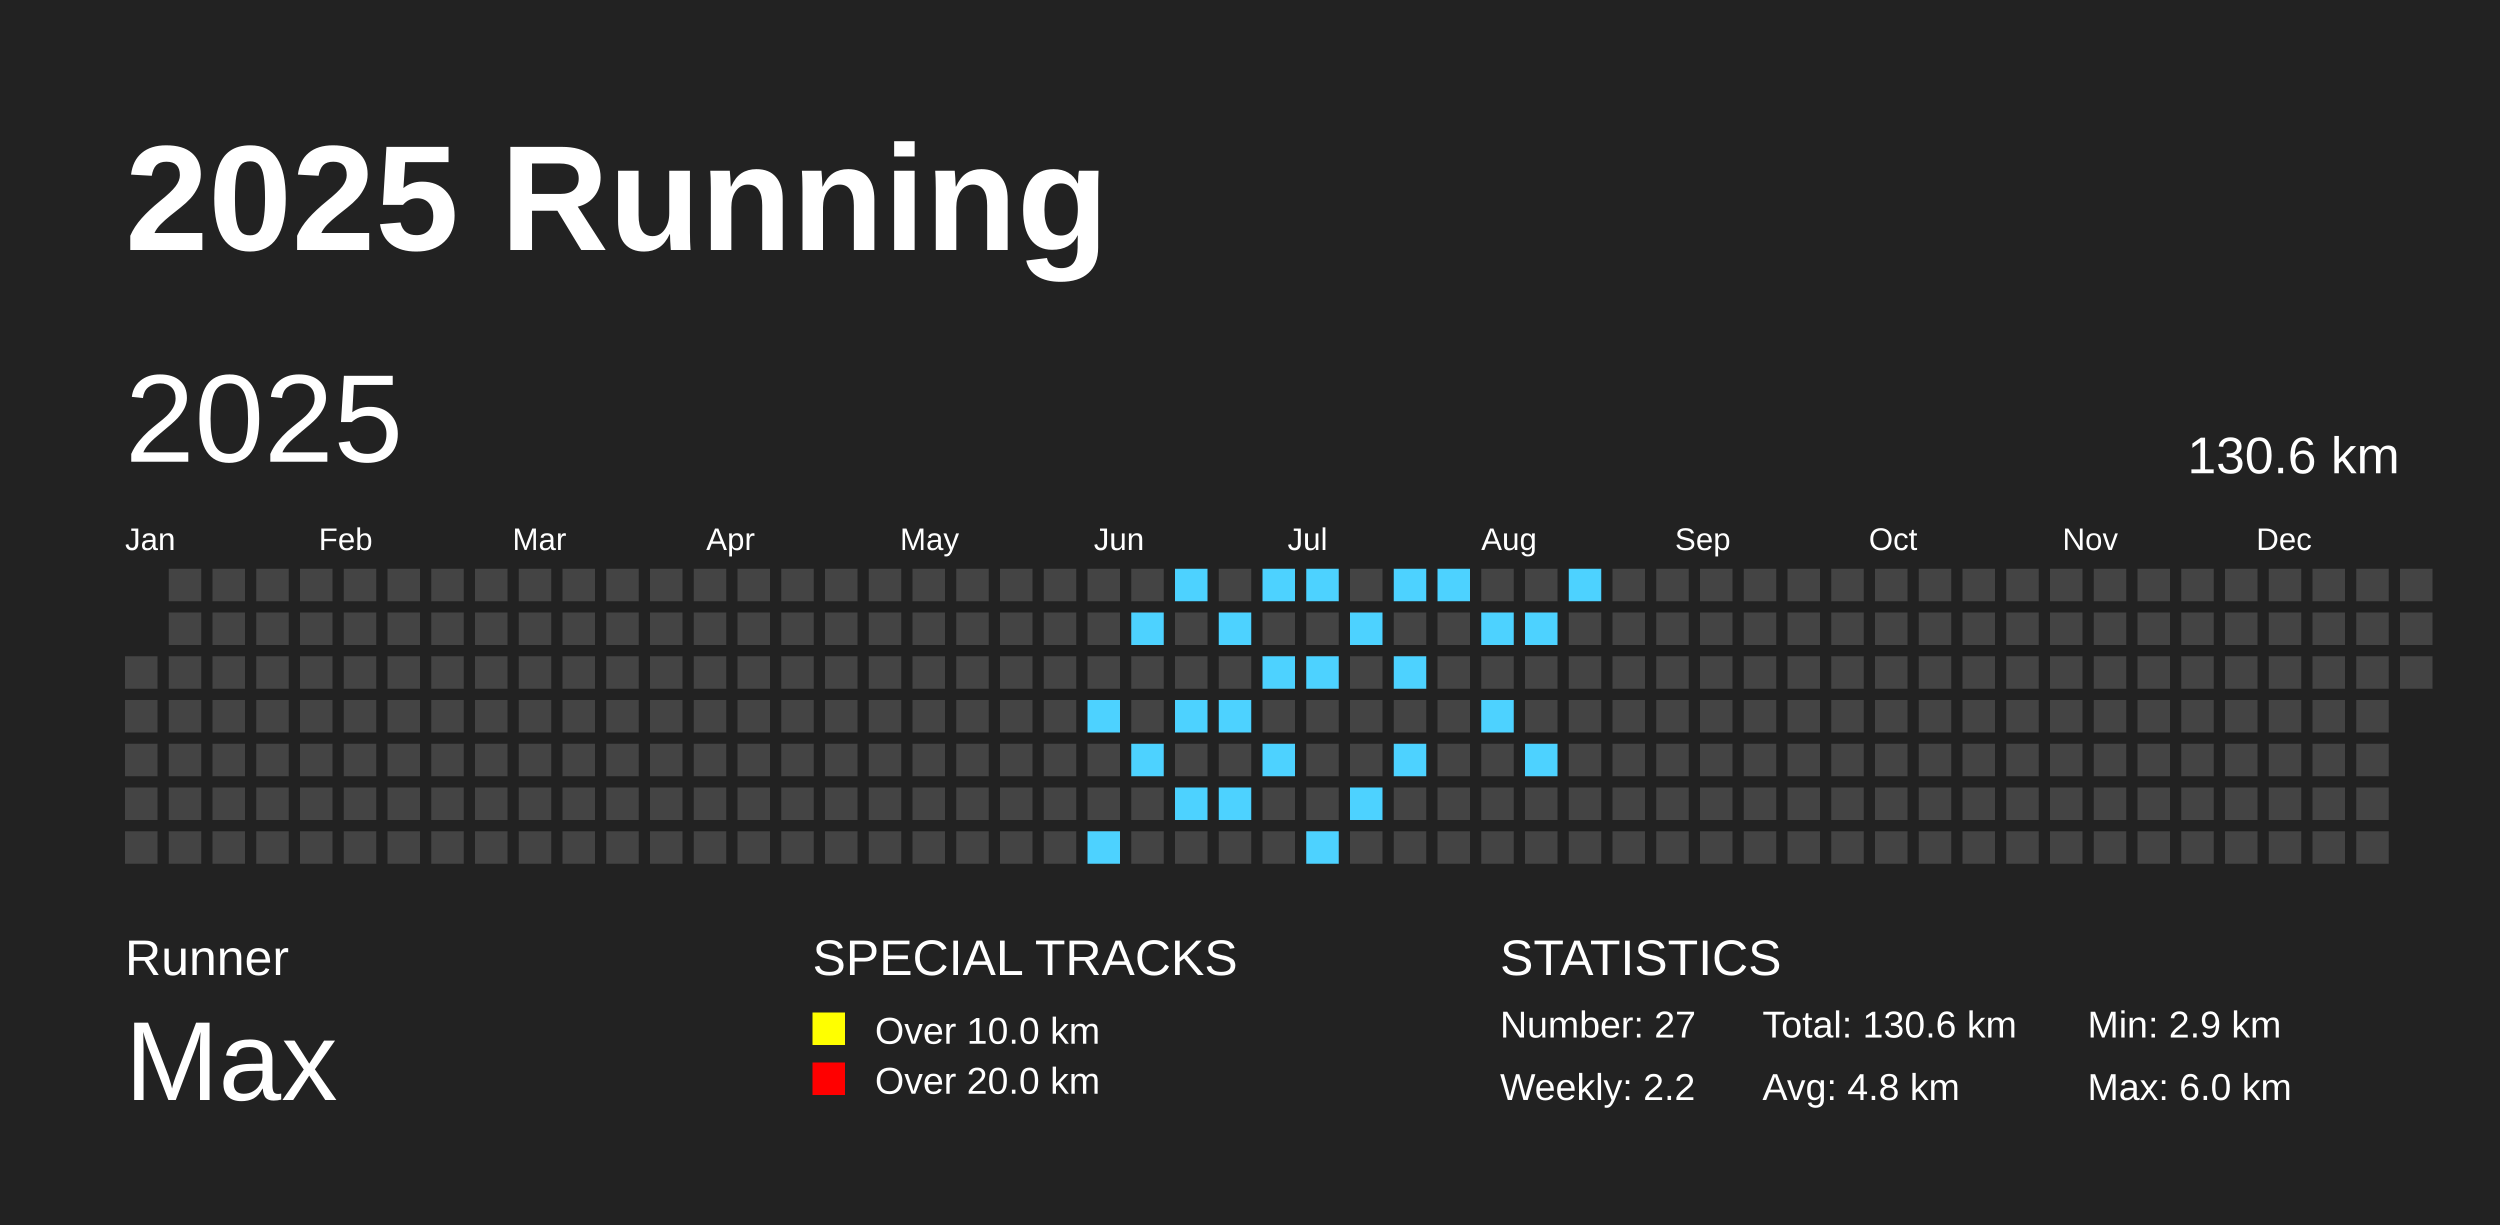
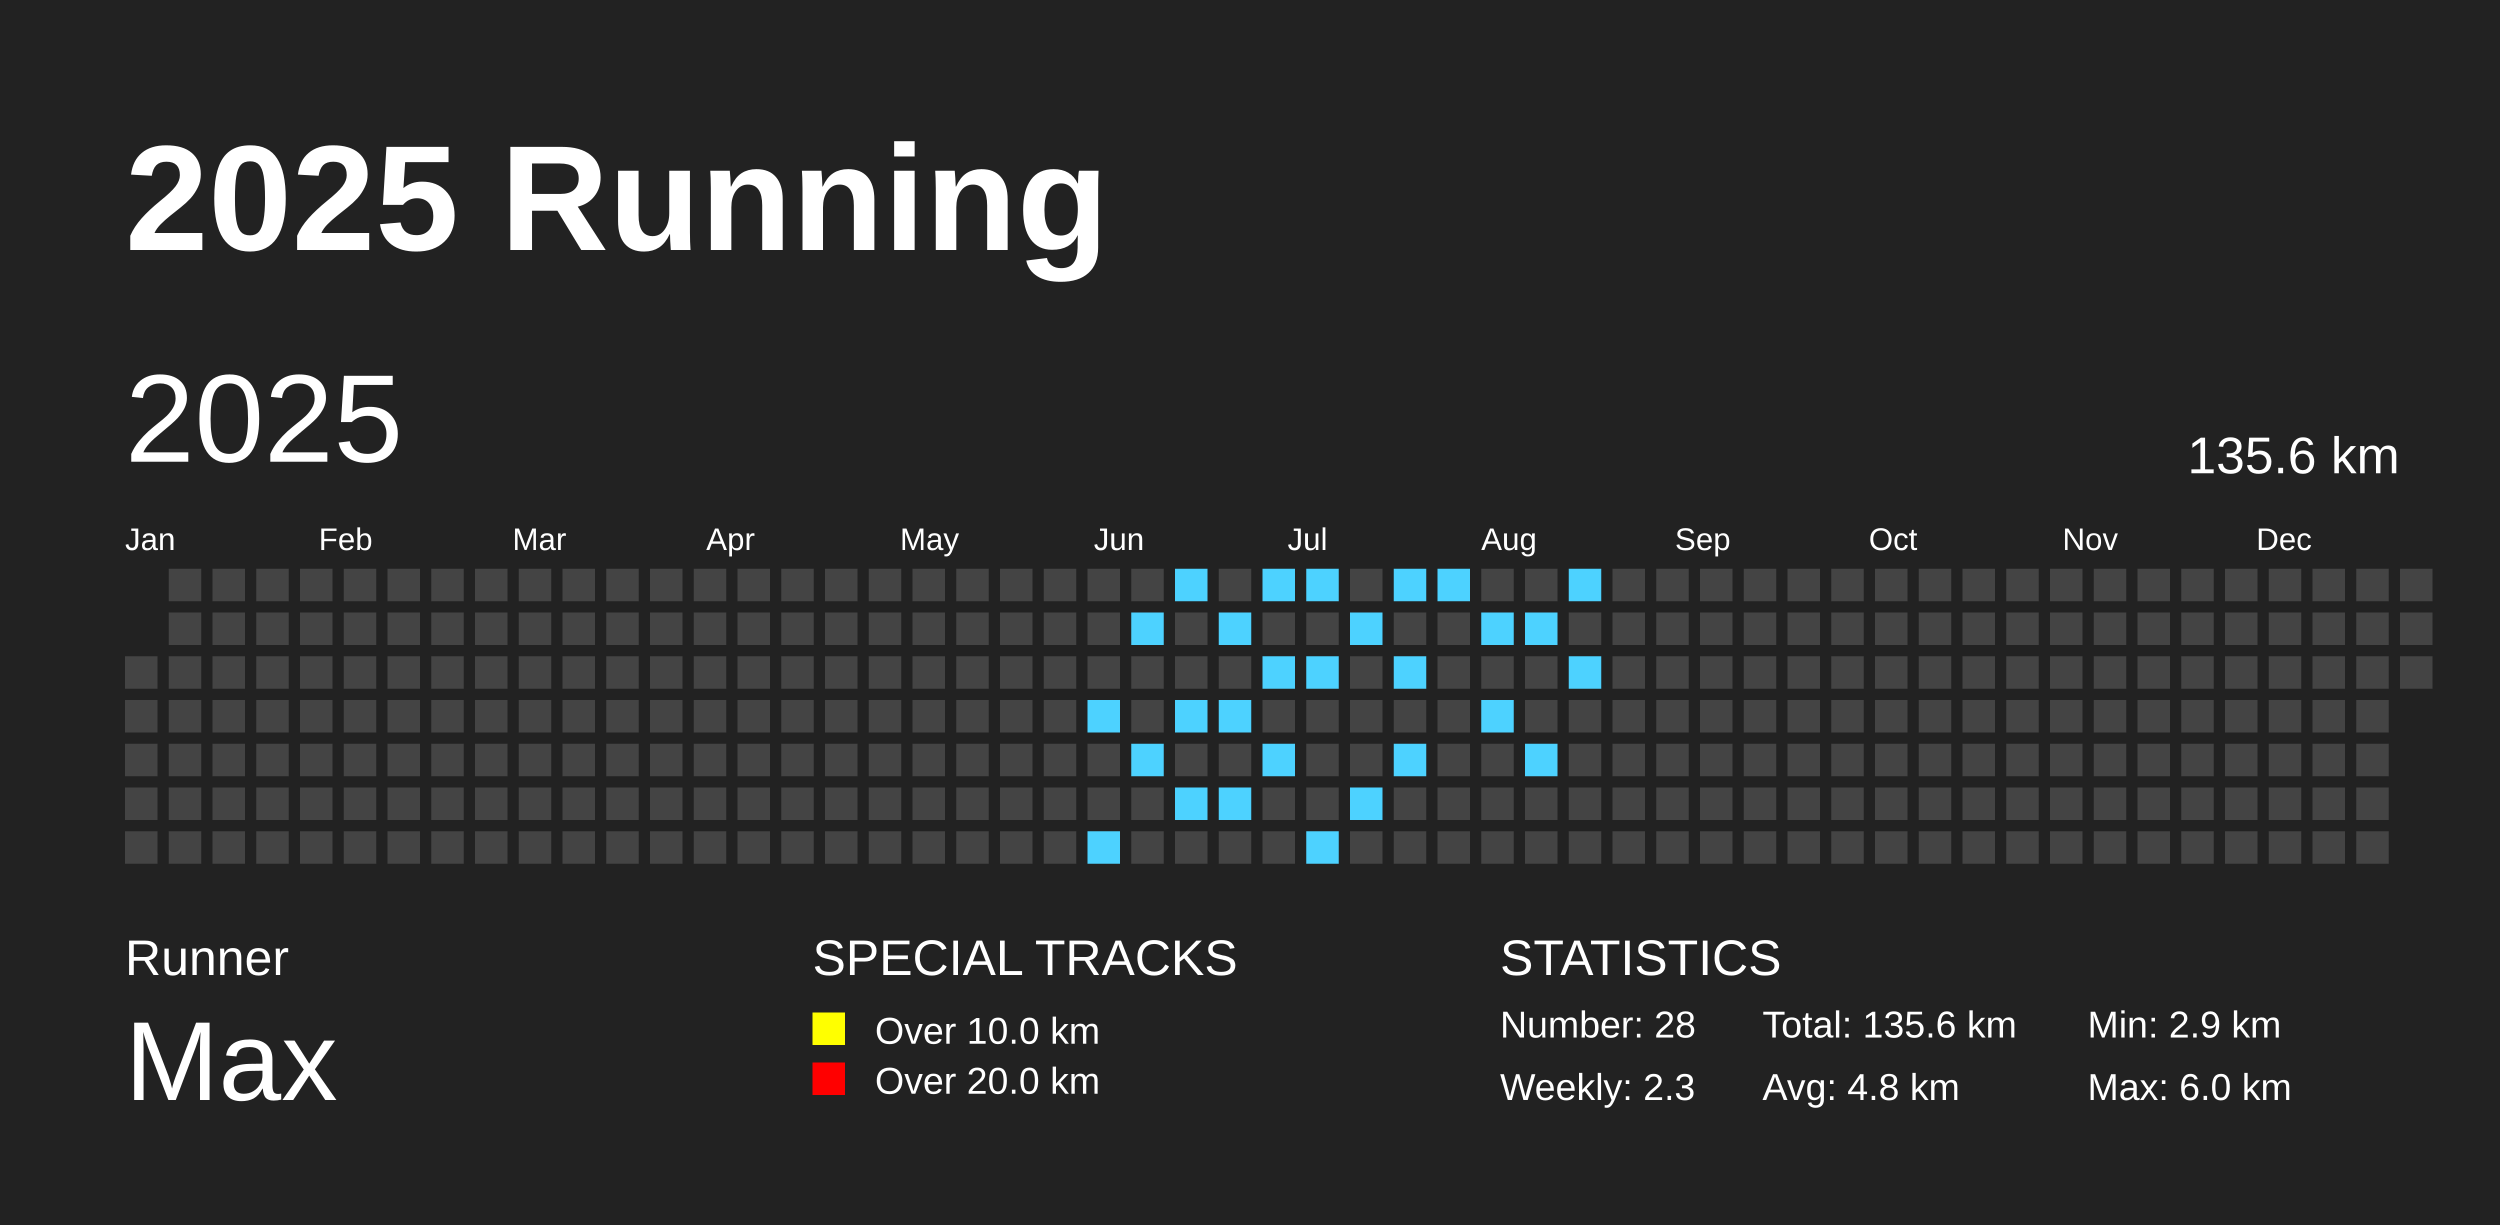
<svg xmlns="http://www.w3.org/2000/svg" baseProfile="full" height="98mm" version="1.1" viewBox="0,0,200,98" width="200mm">
  <defs />
  <rect fill="#222222" height="98" width="200" x="0" y="0" />
  <text fill="#FFFFFF" style="font-size:12px; font-family:Arial; font-weight:bold;" x="10" y="20">2025 Running</text>
  <text fill="#FFFFFF" style="font-size:4px; font-family:Arial" x="10" y="78">Runner</text>
  <text fill="#FFFFFF" style="font-size:9px; font-family:Arial" x="10" y="88">Max</text>
  <text fill="#FFFFFF" style="font-size:4px; font-family:Arial" x="65" y="78">SPECIAL TRACKS</text>
  <rect fill="yellow" height="2.6" width="2.6" x="65" y="81" />
  <text fill="#FFFFFF" style="font-size:3px; font-family:Arial" x="70" y="83.5">Over 10.0 km</text>
  <rect fill="red" height="2.6" width="2.6" x="65" y="85" />
  <text fill="#FFFFFF" style="font-size:3px; font-family:Arial" x="70" y="87.5">Over 20.0 km</text>
  <text fill="#FFFFFF" style="font-size:4px; font-family:Arial" x="120" y="78">STATISTICS</text>
-   <text fill="#FFFFFF" style="font-size:3px; font-family:Arial" x="120" y="83">Number: 27</text>
-   <text fill="#FFFFFF" style="font-size:3px; font-family:Arial" x="120" y="88">Weekly: 2.2</text>
-   <text fill="#FFFFFF" style="font-size:3px; font-family:Arial" x="141" y="83">Total: 130.6 km</text>
+   <text fill="#FFFFFF" style="font-size:3px; font-family:Arial" x="120" y="83">Number: 28</text>
+   <text fill="#FFFFFF" style="font-size:3px; font-family:Arial" x="120" y="88">Weekly: 2.3</text>
+   <text fill="#FFFFFF" style="font-size:3px; font-family:Arial" x="141" y="83">Total: 135.6 km</text>
  <text fill="#FFFFFF" style="font-size:3px; font-family:Arial" x="141" y="88">Avg: 4.8 km</text>
  <text fill="#FFFFFF" style="font-size:3px; font-family:Arial" x="167" y="83">Min: 2.9 km</text>
  <text fill="#FFFFFF" style="font-size:3px; font-family:Arial" x="167" y="88">Max: 6.0 km</text>
  <text dominant-baseline="hanging" fill="#FFFFFF" style="font-size:10.0px; font-family:Arial;" x="10" y="30">2025</text>
-   <text dominant-baseline="hanging" fill="#FFFFFF" style="font-size:4.125px; font-family:Arial;" x="175" y="35">130.6 km</text>
+   <text dominant-baseline="hanging" fill="#FFFFFF" style="font-size:4.125px; font-family:Arial;" x="175" y="35">135.6 km</text>
  <text fill="#FFFFFF" style="font-size:2.5px; font-family:Arial" x="10.0" y="44">Jan</text>
  <text fill="#FFFFFF" style="font-size:2.5px; font-family:Arial" x="25.5" y="44">Feb</text>
  <text fill="#FFFFFF" style="font-size:2.5px; font-family:Arial" x="41.0" y="44">Mar</text>
  <text fill="#FFFFFF" style="font-size:2.5px; font-family:Arial" x="56.5" y="44">Apr</text>
  <text fill="#FFFFFF" style="font-size:2.5px; font-family:Arial" x="72.0" y="44">May</text>
  <text fill="#FFFFFF" style="font-size:2.5px; font-family:Arial" x="87.5" y="44">Jun</text>
  <text fill="#FFFFFF" style="font-size:2.5px; font-family:Arial" x="103.0" y="44">Jul</text>
  <text fill="#FFFFFF" style="font-size:2.5px; font-family:Arial" x="118.5" y="44">Aug</text>
  <text fill="#FFFFFF" style="font-size:2.5px; font-family:Arial" x="134.0" y="44">Sep</text>
  <text fill="#FFFFFF" style="font-size:2.5px; font-family:Arial" x="149.5" y="44">Oct</text>
  <text fill="#FFFFFF" style="font-size:2.5px; font-family:Arial" x="165.0" y="44">Nov</text>
  <text fill="#FFFFFF" style="font-size:2.5px; font-family:Arial" x="180.5" y="44">Dec</text>
  <rect fill="#444444" height="2.6" width="2.6" x="10.0" y="52.5" />
  <rect fill="#444444" height="2.6" width="2.6" x="10.0" y="56.0" />
  <rect fill="#444444" height="2.6" width="2.6" x="10.0" y="59.5" />
  <rect fill="#444444" height="2.6" width="2.6" x="10.0" y="63.0" />
  <rect fill="#444444" height="2.6" width="2.6" x="10.0" y="66.5" />
  <rect fill="#444444" height="2.6" width="2.6" x="13.5" y="45.5" />
  <rect fill="#444444" height="2.6" width="2.6" x="13.5" y="49.0" />
  <rect fill="#444444" height="2.6" width="2.6" x="13.5" y="52.5" />
  <rect fill="#444444" height="2.6" width="2.6" x="13.5" y="56.0" />
  <rect fill="#444444" height="2.6" width="2.6" x="13.5" y="59.5" />
  <rect fill="#444444" height="2.6" width="2.6" x="13.5" y="63.0" />
  <rect fill="#444444" height="2.6" width="2.6" x="13.5" y="66.5" />
  <rect fill="#444444" height="2.6" width="2.6" x="17.0" y="45.5" />
  <rect fill="#444444" height="2.6" width="2.6" x="17.0" y="49.0" />
  <rect fill="#444444" height="2.6" width="2.6" x="17.0" y="52.5" />
  <rect fill="#444444" height="2.6" width="2.6" x="17.0" y="56.0" />
  <rect fill="#444444" height="2.6" width="2.6" x="17.0" y="59.5" />
  <rect fill="#444444" height="2.6" width="2.6" x="17.0" y="63.0" />
  <rect fill="#444444" height="2.6" width="2.6" x="17.0" y="66.5" />
  <rect fill="#444444" height="2.6" width="2.6" x="20.5" y="45.5" />
  <rect fill="#444444" height="2.6" width="2.6" x="20.5" y="49.0" />
  <rect fill="#444444" height="2.6" width="2.6" x="20.5" y="52.5" />
  <rect fill="#444444" height="2.6" width="2.6" x="20.5" y="56.0" />
  <rect fill="#444444" height="2.6" width="2.6" x="20.5" y="59.5" />
  <rect fill="#444444" height="2.6" width="2.6" x="20.5" y="63.0" />
  <rect fill="#444444" height="2.6" width="2.6" x="20.5" y="66.5" />
  <rect fill="#444444" height="2.6" width="2.6" x="24.0" y="45.5" />
  <rect fill="#444444" height="2.6" width="2.6" x="24.0" y="49.0" />
  <rect fill="#444444" height="2.6" width="2.6" x="24.0" y="52.5" />
  <rect fill="#444444" height="2.6" width="2.6" x="24.0" y="56.0" />
  <rect fill="#444444" height="2.6" width="2.6" x="24.0" y="59.5" />
  <rect fill="#444444" height="2.6" width="2.6" x="24.0" y="63.0" />
  <rect fill="#444444" height="2.6" width="2.6" x="24.0" y="66.5" />
  <rect fill="#444444" height="2.6" width="2.6" x="27.5" y="45.5" />
  <rect fill="#444444" height="2.6" width="2.6" x="27.5" y="49.0" />
  <rect fill="#444444" height="2.6" width="2.6" x="27.5" y="52.5" />
  <rect fill="#444444" height="2.6" width="2.6" x="27.5" y="56.0" />
  <rect fill="#444444" height="2.6" width="2.6" x="27.5" y="59.5" />
  <rect fill="#444444" height="2.6" width="2.6" x="27.5" y="63.0" />
  <rect fill="#444444" height="2.6" width="2.6" x="27.5" y="66.5" />
  <rect fill="#444444" height="2.6" width="2.6" x="31.0" y="45.5" />
  <rect fill="#444444" height="2.6" width="2.6" x="31.0" y="49.0" />
  <rect fill="#444444" height="2.6" width="2.6" x="31.0" y="52.5" />
  <rect fill="#444444" height="2.6" width="2.6" x="31.0" y="56.0" />
  <rect fill="#444444" height="2.6" width="2.6" x="31.0" y="59.5" />
  <rect fill="#444444" height="2.6" width="2.6" x="31.0" y="63.0" />
  <rect fill="#444444" height="2.6" width="2.6" x="31.0" y="66.5" />
  <rect fill="#444444" height="2.6" width="2.6" x="34.5" y="45.5" />
  <rect fill="#444444" height="2.6" width="2.6" x="34.5" y="49.0" />
  <rect fill="#444444" height="2.6" width="2.6" x="34.5" y="52.5" />
  <rect fill="#444444" height="2.6" width="2.6" x="34.5" y="56.0" />
  <rect fill="#444444" height="2.6" width="2.6" x="34.5" y="59.5" />
  <rect fill="#444444" height="2.6" width="2.6" x="34.5" y="63.0" />
  <rect fill="#444444" height="2.6" width="2.6" x="34.5" y="66.5" />
  <rect fill="#444444" height="2.6" width="2.6" x="38.0" y="45.5" />
  <rect fill="#444444" height="2.6" width="2.6" x="38.0" y="49.0" />
  <rect fill="#444444" height="2.6" width="2.6" x="38.0" y="52.5" />
  <rect fill="#444444" height="2.6" width="2.6" x="38.0" y="56.0" />
  <rect fill="#444444" height="2.6" width="2.6" x="38.0" y="59.5" />
  <rect fill="#444444" height="2.6" width="2.6" x="38.0" y="63.0" />
  <rect fill="#444444" height="2.6" width="2.6" x="38.0" y="66.5" />
  <rect fill="#444444" height="2.6" width="2.6" x="41.5" y="45.5" />
  <rect fill="#444444" height="2.6" width="2.6" x="41.5" y="49.0" />
  <rect fill="#444444" height="2.6" width="2.6" x="41.5" y="52.5" />
  <rect fill="#444444" height="2.6" width="2.6" x="41.5" y="56.0" />
  <rect fill="#444444" height="2.6" width="2.6" x="41.5" y="59.5" />
  <rect fill="#444444" height="2.6" width="2.6" x="41.5" y="63.0" />
  <rect fill="#444444" height="2.6" width="2.6" x="41.5" y="66.5" />
  <rect fill="#444444" height="2.6" width="2.6" x="45.0" y="45.5" />
  <rect fill="#444444" height="2.6" width="2.6" x="45.0" y="49.0" />
  <rect fill="#444444" height="2.6" width="2.6" x="45.0" y="52.5" />
  <rect fill="#444444" height="2.6" width="2.6" x="45.0" y="56.0" />
  <rect fill="#444444" height="2.6" width="2.6" x="45.0" y="59.5" />
  <rect fill="#444444" height="2.6" width="2.6" x="45.0" y="63.0" />
  <rect fill="#444444" height="2.6" width="2.6" x="45.0" y="66.5" />
  <rect fill="#444444" height="2.6" width="2.6" x="48.5" y="45.5" />
  <rect fill="#444444" height="2.6" width="2.6" x="48.5" y="49.0" />
  <rect fill="#444444" height="2.6" width="2.6" x="48.5" y="52.5" />
  <rect fill="#444444" height="2.6" width="2.6" x="48.5" y="56.0" />
  <rect fill="#444444" height="2.6" width="2.6" x="48.5" y="59.5" />
  <rect fill="#444444" height="2.6" width="2.6" x="48.5" y="63.0" />
  <rect fill="#444444" height="2.6" width="2.6" x="48.5" y="66.5" />
  <rect fill="#444444" height="2.6" width="2.6" x="52.0" y="45.5" />
  <rect fill="#444444" height="2.6" width="2.6" x="52.0" y="49.0" />
  <rect fill="#444444" height="2.6" width="2.6" x="52.0" y="52.5" />
  <rect fill="#444444" height="2.6" width="2.6" x="52.0" y="56.0" />
  <rect fill="#444444" height="2.6" width="2.6" x="52.0" y="59.5" />
  <rect fill="#444444" height="2.6" width="2.6" x="52.0" y="63.0" />
  <rect fill="#444444" height="2.6" width="2.6" x="52.0" y="66.5" />
  <rect fill="#444444" height="2.6" width="2.6" x="55.5" y="45.5" />
  <rect fill="#444444" height="2.6" width="2.6" x="55.5" y="49.0" />
  <rect fill="#444444" height="2.6" width="2.6" x="55.5" y="52.5" />
  <rect fill="#444444" height="2.6" width="2.6" x="55.5" y="56.0" />
  <rect fill="#444444" height="2.6" width="2.6" x="55.5" y="59.5" />
  <rect fill="#444444" height="2.6" width="2.6" x="55.5" y="63.0" />
  <rect fill="#444444" height="2.6" width="2.6" x="55.5" y="66.5" />
  <rect fill="#444444" height="2.6" width="2.6" x="59.0" y="45.5" />
  <rect fill="#444444" height="2.6" width="2.6" x="59.0" y="49.0" />
  <rect fill="#444444" height="2.6" width="2.6" x="59.0" y="52.5" />
  <rect fill="#444444" height="2.6" width="2.6" x="59.0" y="56.0" />
  <rect fill="#444444" height="2.6" width="2.6" x="59.0" y="59.5" />
  <rect fill="#444444" height="2.6" width="2.6" x="59.0" y="63.0" />
  <rect fill="#444444" height="2.6" width="2.6" x="59.0" y="66.5" />
  <rect fill="#444444" height="2.6" width="2.6" x="62.5" y="45.5" />
  <rect fill="#444444" height="2.6" width="2.6" x="62.5" y="49.0" />
  <rect fill="#444444" height="2.6" width="2.6" x="62.5" y="52.5" />
  <rect fill="#444444" height="2.6" width="2.6" x="62.5" y="56.0" />
  <rect fill="#444444" height="2.6" width="2.6" x="62.5" y="59.5" />
  <rect fill="#444444" height="2.6" width="2.6" x="62.5" y="63.0" />
  <rect fill="#444444" height="2.6" width="2.6" x="62.5" y="66.5" />
  <rect fill="#444444" height="2.6" width="2.6" x="66.0" y="45.5" />
  <rect fill="#444444" height="2.6" width="2.6" x="66.0" y="49.0" />
  <rect fill="#444444" height="2.6" width="2.6" x="66.0" y="52.5" />
  <rect fill="#444444" height="2.6" width="2.6" x="66.0" y="56.0" />
  <rect fill="#444444" height="2.6" width="2.6" x="66.0" y="59.5" />
  <rect fill="#444444" height="2.6" width="2.6" x="66.0" y="63.0" />
  <rect fill="#444444" height="2.6" width="2.6" x="66.0" y="66.5" />
  <rect fill="#444444" height="2.6" width="2.6" x="69.5" y="45.5" />
  <rect fill="#444444" height="2.6" width="2.6" x="69.5" y="49.0" />
  <rect fill="#444444" height="2.6" width="2.6" x="69.5" y="52.5" />
  <rect fill="#444444" height="2.6" width="2.6" x="69.5" y="56.0" />
  <rect fill="#444444" height="2.6" width="2.6" x="69.5" y="59.5" />
  <rect fill="#444444" height="2.6" width="2.6" x="69.5" y="63.0" />
  <rect fill="#444444" height="2.6" width="2.6" x="69.5" y="66.5" />
  <rect fill="#444444" height="2.6" width="2.6" x="73.0" y="45.5" />
  <rect fill="#444444" height="2.6" width="2.6" x="73.0" y="49.0" />
  <rect fill="#444444" height="2.6" width="2.6" x="73.0" y="52.5" />
  <rect fill="#444444" height="2.6" width="2.6" x="73.0" y="56.0" />
  <rect fill="#444444" height="2.6" width="2.6" x="73.0" y="59.5" />
  <rect fill="#444444" height="2.6" width="2.6" x="73.0" y="63.0" />
  <rect fill="#444444" height="2.6" width="2.6" x="73.0" y="66.5" />
  <rect fill="#444444" height="2.6" width="2.6" x="76.5" y="45.5" />
  <rect fill="#444444" height="2.6" width="2.6" x="76.5" y="49.0" />
  <rect fill="#444444" height="2.6" width="2.6" x="76.5" y="52.5" />
  <rect fill="#444444" height="2.6" width="2.6" x="76.5" y="56.0" />
  <rect fill="#444444" height="2.6" width="2.6" x="76.5" y="59.5" />
  <rect fill="#444444" height="2.6" width="2.6" x="76.5" y="63.0" />
  <rect fill="#444444" height="2.6" width="2.6" x="76.5" y="66.5" />
  <rect fill="#444444" height="2.6" width="2.6" x="80.0" y="45.5" />
  <rect fill="#444444" height="2.6" width="2.6" x="80.0" y="49.0" />
  <rect fill="#444444" height="2.6" width="2.6" x="80.0" y="52.5" />
  <rect fill="#444444" height="2.6" width="2.6" x="80.0" y="56.0" />
  <rect fill="#444444" height="2.6" width="2.6" x="80.0" y="59.5" />
  <rect fill="#444444" height="2.6" width="2.6" x="80.0" y="63.0" />
  <rect fill="#444444" height="2.6" width="2.6" x="80.0" y="66.5" />
  <rect fill="#444444" height="2.6" width="2.6" x="83.5" y="45.5" />
  <rect fill="#444444" height="2.6" width="2.6" x="83.5" y="49.0" />
  <rect fill="#444444" height="2.6" width="2.6" x="83.5" y="52.5" />
  <rect fill="#444444" height="2.6" width="2.6" x="83.5" y="56.0" />
  <rect fill="#444444" height="2.6" width="2.6" x="83.5" y="59.5" />
  <rect fill="#444444" height="2.6" width="2.6" x="83.5" y="63.0" />
  <rect fill="#444444" height="2.6" width="2.6" x="83.5" y="66.5" />
  <rect fill="#444444" height="2.6" width="2.6" x="87.0" y="45.5" />
  <rect fill="#444444" height="2.6" width="2.6" x="87.0" y="49.0" />
  <rect fill="#444444" height="2.6" width="2.6" x="87.0" y="52.5" />
  <rect fill="#4DD2FF" height="2.6" width="2.6" x="87.0" y="56.0" />
  <rect fill="#444444" height="2.6" width="2.6" x="87.0" y="59.5" />
  <rect fill="#444444" height="2.6" width="2.6" x="87.0" y="63.0" />
  <rect fill="#4DD2FF" height="2.6" width="2.6" x="87.0" y="66.5" />
  <rect fill="#444444" height="2.6" width="2.6" x="90.5" y="45.5" />
  <rect fill="#4DD2FF" height="2.6" width="2.6" x="90.5" y="49.0" />
  <rect fill="#444444" height="2.6" width="2.6" x="90.5" y="52.5" />
  <rect fill="#444444" height="2.6" width="2.6" x="90.5" y="56.0" />
  <rect fill="#4DD2FF" height="2.6" width="2.6" x="90.5" y="59.5" />
  <rect fill="#444444" height="2.6" width="2.6" x="90.5" y="63.0" />
  <rect fill="#444444" height="2.6" width="2.6" x="90.5" y="66.5" />
  <rect fill="#4DD2FF" height="2.6" width="2.6" x="94.0" y="45.5" />
  <rect fill="#444444" height="2.6" width="2.6" x="94.0" y="49.0" />
  <rect fill="#444444" height="2.6" width="2.6" x="94.0" y="52.5" />
  <rect fill="#4DD2FF" height="2.6" width="2.6" x="94.0" y="56.0" />
  <rect fill="#444444" height="2.6" width="2.6" x="94.0" y="59.5" />
  <rect fill="#4DD2FF" height="2.6" width="2.6" x="94.0" y="63.0" />
  <rect fill="#444444" height="2.6" width="2.6" x="94.0" y="66.5" />
  <rect fill="#444444" height="2.6" width="2.6" x="97.5" y="45.5" />
  <rect fill="#4DD2FF" height="2.6" width="2.6" x="97.5" y="49.0" />
  <rect fill="#444444" height="2.6" width="2.6" x="97.5" y="52.5" />
  <rect fill="#4DD2FF" height="2.6" width="2.6" x="97.5" y="56.0" />
  <rect fill="#444444" height="2.6" width="2.6" x="97.5" y="59.5" />
  <rect fill="#4DD2FF" height="2.6" width="2.6" x="97.5" y="63.0" />
  <rect fill="#444444" height="2.6" width="2.6" x="97.5" y="66.5" />
  <rect fill="#4DD2FF" height="2.6" width="2.6" x="101.0" y="45.5" />
  <rect fill="#444444" height="2.6" width="2.6" x="101.0" y="49.0" />
  <rect fill="#4DD2FF" height="2.6" width="2.6" x="101.0" y="52.5" />
  <rect fill="#444444" height="2.6" width="2.6" x="101.0" y="56.0" />
  <rect fill="#4DD2FF" height="2.6" width="2.6" x="101.0" y="59.5" />
  <rect fill="#444444" height="2.6" width="2.6" x="101.0" y="63.0" />
  <rect fill="#444444" height="2.6" width="2.6" x="101.0" y="66.5" />
  <rect fill="#4DD2FF" height="2.6" width="2.6" x="104.5" y="45.5" />
  <rect fill="#444444" height="2.6" width="2.6" x="104.5" y="49.0" />
  <rect fill="#4DD2FF" height="2.6" width="2.6" x="104.5" y="52.5" />
  <rect fill="#444444" height="2.6" width="2.6" x="104.5" y="56.0" />
  <rect fill="#444444" height="2.6" width="2.6" x="104.5" y="59.5" />
  <rect fill="#444444" height="2.6" width="2.6" x="104.5" y="63.0" />
  <rect fill="#4DD2FF" height="2.6" width="2.6" x="104.5" y="66.5" />
  <rect fill="#444444" height="2.6" width="2.6" x="108.0" y="45.5" />
  <rect fill="#4DD2FF" height="2.6" width="2.6" x="108.0" y="49.0" />
  <rect fill="#444444" height="2.6" width="2.6" x="108.0" y="52.5" />
  <rect fill="#444444" height="2.6" width="2.6" x="108.0" y="56.0" />
  <rect fill="#444444" height="2.6" width="2.6" x="108.0" y="59.5" />
  <rect fill="#4DD2FF" height="2.6" width="2.6" x="108.0" y="63.0" />
  <rect fill="#444444" height="2.6" width="2.6" x="108.0" y="66.5" />
  <rect fill="#4DD2FF" height="2.6" width="2.6" x="111.5" y="45.5" />
  <rect fill="#444444" height="2.6" width="2.6" x="111.5" y="49.0" />
  <rect fill="#4DD2FF" height="2.6" width="2.6" x="111.5" y="52.5" />
  <rect fill="#444444" height="2.6" width="2.6" x="111.5" y="56.0" />
  <rect fill="#4DD2FF" height="2.6" width="2.6" x="111.5" y="59.5" />
  <rect fill="#444444" height="2.6" width="2.6" x="111.5" y="63.0" />
  <rect fill="#444444" height="2.6" width="2.6" x="111.5" y="66.5" />
  <rect fill="#4DD2FF" height="2.6" width="2.6" x="115.0" y="45.5" />
  <rect fill="#444444" height="2.6" width="2.6" x="115.0" y="49.0" />
  <rect fill="#444444" height="2.6" width="2.6" x="115.0" y="52.5" />
  <rect fill="#444444" height="2.6" width="2.6" x="115.0" y="56.0" />
  <rect fill="#444444" height="2.6" width="2.6" x="115.0" y="59.5" />
  <rect fill="#444444" height="2.6" width="2.6" x="115.0" y="63.0" />
  <rect fill="#444444" height="2.6" width="2.6" x="115.0" y="66.5" />
  <rect fill="#444444" height="2.6" width="2.6" x="118.5" y="45.5" />
  <rect fill="#4DD2FF" height="2.6" width="2.6" x="118.5" y="49.0" />
  <rect fill="#444444" height="2.6" width="2.6" x="118.5" y="52.5" />
  <rect fill="#4DD2FF" height="2.6" width="2.6" x="118.5" y="56.0" />
  <rect fill="#444444" height="2.6" width="2.6" x="118.5" y="59.5" />
  <rect fill="#444444" height="2.6" width="2.6" x="118.5" y="63.0" />
  <rect fill="#444444" height="2.6" width="2.6" x="118.5" y="66.5" />
  <rect fill="#444444" height="2.6" width="2.6" x="122.0" y="45.5" />
  <rect fill="#4DD2FF" height="2.6" width="2.6" x="122.0" y="49.0" />
  <rect fill="#444444" height="2.6" width="2.6" x="122.0" y="52.5" />
  <rect fill="#444444" height="2.6" width="2.6" x="122.0" y="56.0" />
  <rect fill="#4DD2FF" height="2.6" width="2.6" x="122.0" y="59.5" />
  <rect fill="#444444" height="2.6" width="2.6" x="122.0" y="63.0" />
  <rect fill="#444444" height="2.6" width="2.6" x="122.0" y="66.5" />
  <rect fill="#4DD2FF" height="2.6" width="2.6" x="125.5" y="45.5" />
  <rect fill="#444444" height="2.6" width="2.6" x="125.5" y="49.0" />
-   <rect fill="#444444" height="2.6" width="2.6" x="125.5" y="52.5" />
+   <rect fill="#4DD2FF" height="2.6" width="2.6" x="125.5" y="52.5" />
  <rect fill="#444444" height="2.6" width="2.6" x="125.5" y="56.0" />
  <rect fill="#444444" height="2.6" width="2.6" x="125.5" y="59.5" />
  <rect fill="#444444" height="2.6" width="2.6" x="125.5" y="63.0" />
  <rect fill="#444444" height="2.6" width="2.6" x="125.5" y="66.5" />
  <rect fill="#444444" height="2.6" width="2.6" x="129.0" y="45.5" />
  <rect fill="#444444" height="2.6" width="2.6" x="129.0" y="49.0" />
  <rect fill="#444444" height="2.6" width="2.6" x="129.0" y="52.5" />
  <rect fill="#444444" height="2.6" width="2.6" x="129.0" y="56.0" />
  <rect fill="#444444" height="2.6" width="2.6" x="129.0" y="59.5" />
  <rect fill="#444444" height="2.6" width="2.6" x="129.0" y="63.0" />
  <rect fill="#444444" height="2.6" width="2.6" x="129.0" y="66.5" />
  <rect fill="#444444" height="2.6" width="2.6" x="132.5" y="45.5" />
  <rect fill="#444444" height="2.6" width="2.6" x="132.5" y="49.0" />
  <rect fill="#444444" height="2.6" width="2.6" x="132.5" y="52.5" />
  <rect fill="#444444" height="2.6" width="2.6" x="132.5" y="56.0" />
  <rect fill="#444444" height="2.6" width="2.6" x="132.5" y="59.5" />
  <rect fill="#444444" height="2.6" width="2.6" x="132.5" y="63.0" />
  <rect fill="#444444" height="2.6" width="2.6" x="132.5" y="66.5" />
  <rect fill="#444444" height="2.6" width="2.6" x="136.0" y="45.5" />
  <rect fill="#444444" height="2.6" width="2.6" x="136.0" y="49.0" />
  <rect fill="#444444" height="2.6" width="2.6" x="136.0" y="52.5" />
  <rect fill="#444444" height="2.6" width="2.6" x="136.0" y="56.0" />
  <rect fill="#444444" height="2.6" width="2.6" x="136.0" y="59.5" />
  <rect fill="#444444" height="2.6" width="2.6" x="136.0" y="63.0" />
  <rect fill="#444444" height="2.6" width="2.6" x="136.0" y="66.5" />
  <rect fill="#444444" height="2.6" width="2.6" x="139.5" y="45.5" />
  <rect fill="#444444" height="2.6" width="2.6" x="139.5" y="49.0" />
  <rect fill="#444444" height="2.6" width="2.6" x="139.5" y="52.5" />
  <rect fill="#444444" height="2.6" width="2.6" x="139.5" y="56.0" />
  <rect fill="#444444" height="2.6" width="2.6" x="139.5" y="59.5" />
  <rect fill="#444444" height="2.6" width="2.6" x="139.5" y="63.0" />
  <rect fill="#444444" height="2.6" width="2.6" x="139.5" y="66.5" />
  <rect fill="#444444" height="2.6" width="2.6" x="143.0" y="45.5" />
  <rect fill="#444444" height="2.6" width="2.6" x="143.0" y="49.0" />
  <rect fill="#444444" height="2.6" width="2.6" x="143.0" y="52.5" />
  <rect fill="#444444" height="2.6" width="2.6" x="143.0" y="56.0" />
  <rect fill="#444444" height="2.6" width="2.6" x="143.0" y="59.5" />
  <rect fill="#444444" height="2.6" width="2.6" x="143.0" y="63.0" />
  <rect fill="#444444" height="2.6" width="2.6" x="143.0" y="66.5" />
  <rect fill="#444444" height="2.6" width="2.6" x="146.5" y="45.5" />
  <rect fill="#444444" height="2.6" width="2.6" x="146.5" y="49.0" />
  <rect fill="#444444" height="2.6" width="2.6" x="146.5" y="52.5" />
  <rect fill="#444444" height="2.6" width="2.6" x="146.5" y="56.0" />
  <rect fill="#444444" height="2.6" width="2.6" x="146.5" y="59.5" />
  <rect fill="#444444" height="2.6" width="2.6" x="146.5" y="63.0" />
  <rect fill="#444444" height="2.6" width="2.6" x="146.5" y="66.5" />
  <rect fill="#444444" height="2.6" width="2.6" x="150.0" y="45.5" />
  <rect fill="#444444" height="2.6" width="2.6" x="150.0" y="49.0" />
  <rect fill="#444444" height="2.6" width="2.6" x="150.0" y="52.5" />
  <rect fill="#444444" height="2.6" width="2.6" x="150.0" y="56.0" />
  <rect fill="#444444" height="2.6" width="2.6" x="150.0" y="59.5" />
  <rect fill="#444444" height="2.6" width="2.6" x="150.0" y="63.0" />
  <rect fill="#444444" height="2.6" width="2.6" x="150.0" y="66.5" />
  <rect fill="#444444" height="2.6" width="2.6" x="153.5" y="45.5" />
  <rect fill="#444444" height="2.6" width="2.6" x="153.5" y="49.0" />
  <rect fill="#444444" height="2.6" width="2.6" x="153.5" y="52.5" />
  <rect fill="#444444" height="2.6" width="2.6" x="153.5" y="56.0" />
  <rect fill="#444444" height="2.6" width="2.6" x="153.5" y="59.5" />
  <rect fill="#444444" height="2.6" width="2.6" x="153.5" y="63.0" />
  <rect fill="#444444" height="2.6" width="2.6" x="153.5" y="66.5" />
  <rect fill="#444444" height="2.6" width="2.6" x="157.0" y="45.5" />
  <rect fill="#444444" height="2.6" width="2.6" x="157.0" y="49.0" />
  <rect fill="#444444" height="2.6" width="2.6" x="157.0" y="52.5" />
  <rect fill="#444444" height="2.6" width="2.6" x="157.0" y="56.0" />
  <rect fill="#444444" height="2.6" width="2.6" x="157.0" y="59.5" />
  <rect fill="#444444" height="2.6" width="2.6" x="157.0" y="63.0" />
  <rect fill="#444444" height="2.6" width="2.6" x="157.0" y="66.5" />
  <rect fill="#444444" height="2.6" width="2.6" x="160.5" y="45.5" />
  <rect fill="#444444" height="2.6" width="2.6" x="160.5" y="49.0" />
  <rect fill="#444444" height="2.6" width="2.6" x="160.5" y="52.5" />
  <rect fill="#444444" height="2.6" width="2.6" x="160.5" y="56.0" />
  <rect fill="#444444" height="2.6" width="2.6" x="160.5" y="59.5" />
  <rect fill="#444444" height="2.6" width="2.6" x="160.5" y="63.0" />
  <rect fill="#444444" height="2.6" width="2.6" x="160.5" y="66.5" />
  <rect fill="#444444" height="2.6" width="2.6" x="164.0" y="45.5" />
  <rect fill="#444444" height="2.6" width="2.6" x="164.0" y="49.0" />
  <rect fill="#444444" height="2.6" width="2.6" x="164.0" y="52.5" />
  <rect fill="#444444" height="2.6" width="2.6" x="164.0" y="56.0" />
  <rect fill="#444444" height="2.6" width="2.6" x="164.0" y="59.5" />
  <rect fill="#444444" height="2.6" width="2.6" x="164.0" y="63.0" />
  <rect fill="#444444" height="2.6" width="2.6" x="164.0" y="66.5" />
  <rect fill="#444444" height="2.6" width="2.6" x="167.5" y="45.5" />
  <rect fill="#444444" height="2.6" width="2.6" x="167.5" y="49.0" />
  <rect fill="#444444" height="2.6" width="2.6" x="167.5" y="52.5" />
  <rect fill="#444444" height="2.6" width="2.6" x="167.5" y="56.0" />
  <rect fill="#444444" height="2.6" width="2.6" x="167.5" y="59.5" />
  <rect fill="#444444" height="2.6" width="2.6" x="167.5" y="63.0" />
  <rect fill="#444444" height="2.6" width="2.6" x="167.5" y="66.5" />
  <rect fill="#444444" height="2.6" width="2.6" x="171.0" y="45.5" />
  <rect fill="#444444" height="2.6" width="2.6" x="171.0" y="49.0" />
  <rect fill="#444444" height="2.6" width="2.6" x="171.0" y="52.5" />
  <rect fill="#444444" height="2.6" width="2.6" x="171.0" y="56.0" />
  <rect fill="#444444" height="2.6" width="2.6" x="171.0" y="59.5" />
  <rect fill="#444444" height="2.6" width="2.6" x="171.0" y="63.0" />
  <rect fill="#444444" height="2.6" width="2.6" x="171.0" y="66.5" />
  <rect fill="#444444" height="2.6" width="2.6" x="174.5" y="45.5" />
  <rect fill="#444444" height="2.6" width="2.6" x="174.5" y="49.0" />
  <rect fill="#444444" height="2.6" width="2.6" x="174.5" y="52.5" />
  <rect fill="#444444" height="2.6" width="2.6" x="174.5" y="56.0" />
  <rect fill="#444444" height="2.6" width="2.6" x="174.5" y="59.5" />
  <rect fill="#444444" height="2.6" width="2.6" x="174.5" y="63.0" />
  <rect fill="#444444" height="2.6" width="2.6" x="174.5" y="66.5" />
  <rect fill="#444444" height="2.6" width="2.6" x="178.0" y="45.5" />
  <rect fill="#444444" height="2.6" width="2.6" x="178.0" y="49.0" />
  <rect fill="#444444" height="2.6" width="2.6" x="178.0" y="52.5" />
  <rect fill="#444444" height="2.6" width="2.6" x="178.0" y="56.0" />
  <rect fill="#444444" height="2.6" width="2.6" x="178.0" y="59.5" />
  <rect fill="#444444" height="2.6" width="2.6" x="178.0" y="63.0" />
  <rect fill="#444444" height="2.6" width="2.6" x="178.0" y="66.5" />
  <rect fill="#444444" height="2.6" width="2.6" x="181.5" y="45.5" />
  <rect fill="#444444" height="2.6" width="2.6" x="181.5" y="49.0" />
  <rect fill="#444444" height="2.6" width="2.6" x="181.5" y="52.5" />
  <rect fill="#444444" height="2.6" width="2.6" x="181.5" y="56.0" />
  <rect fill="#444444" height="2.6" width="2.6" x="181.5" y="59.5" />
  <rect fill="#444444" height="2.6" width="2.6" x="181.5" y="63.0" />
  <rect fill="#444444" height="2.6" width="2.6" x="181.5" y="66.5" />
  <rect fill="#444444" height="2.6" width="2.6" x="185.0" y="45.5" />
  <rect fill="#444444" height="2.6" width="2.6" x="185.0" y="49.0" />
  <rect fill="#444444" height="2.6" width="2.6" x="185.0" y="52.5" />
  <rect fill="#444444" height="2.6" width="2.6" x="185.0" y="56.0" />
  <rect fill="#444444" height="2.6" width="2.6" x="185.0" y="59.5" />
  <rect fill="#444444" height="2.6" width="2.6" x="185.0" y="63.0" />
  <rect fill="#444444" height="2.6" width="2.6" x="185.0" y="66.5" />
  <rect fill="#444444" height="2.6" width="2.6" x="188.5" y="45.5" />
  <rect fill="#444444" height="2.6" width="2.6" x="188.5" y="49.0" />
  <rect fill="#444444" height="2.6" width="2.6" x="188.5" y="52.5" />
  <rect fill="#444444" height="2.6" width="2.6" x="188.5" y="56.0" />
  <rect fill="#444444" height="2.6" width="2.6" x="188.5" y="59.5" />
  <rect fill="#444444" height="2.6" width="2.6" x="188.5" y="63.0" />
  <rect fill="#444444" height="2.6" width="2.6" x="188.5" y="66.5" />
  <rect fill="#444444" height="2.6" width="2.6" x="192.0" y="45.5" />
  <rect fill="#444444" height="2.6" width="2.6" x="192.0" y="49.0" />
  <rect fill="#444444" height="2.6" width="2.6" x="192.0" y="52.5" />
</svg>
